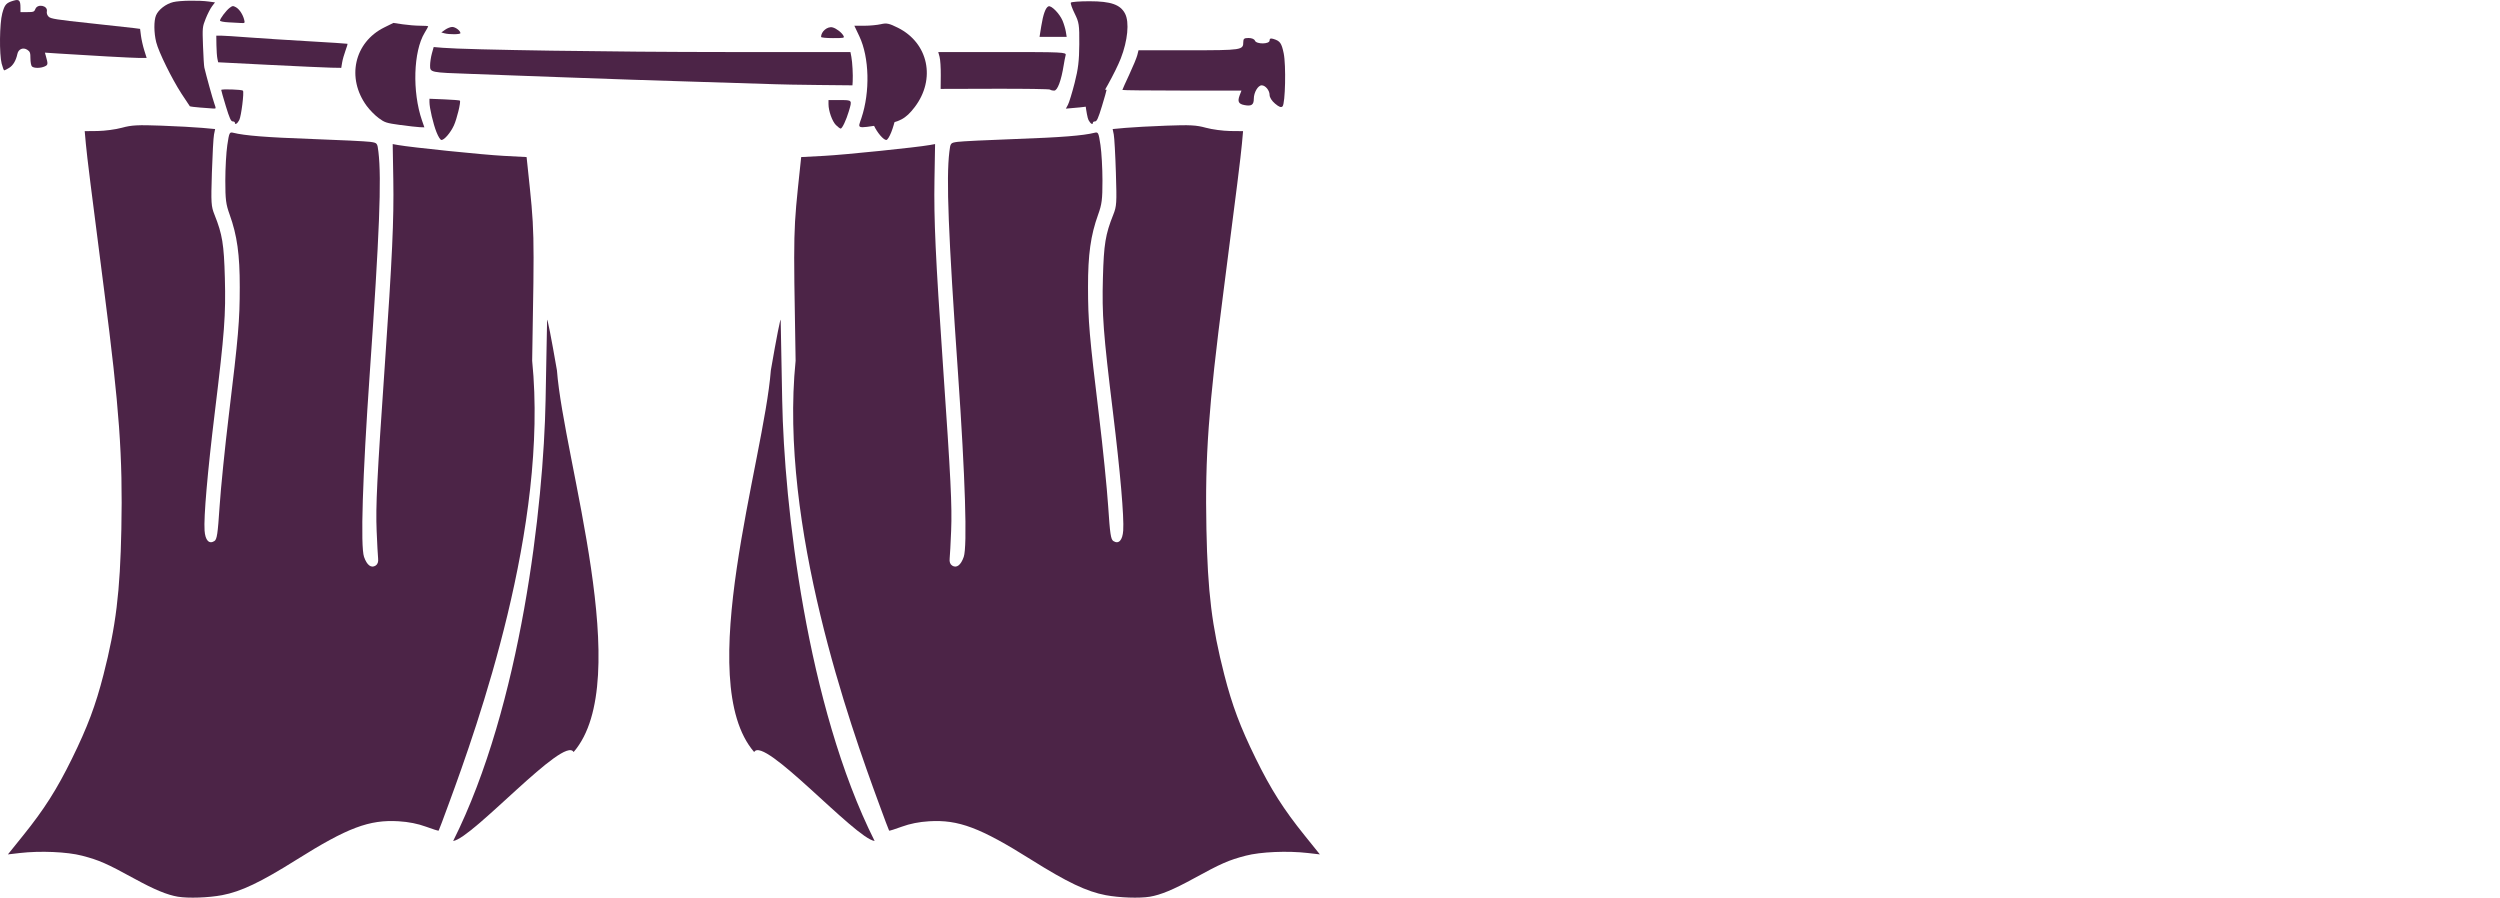
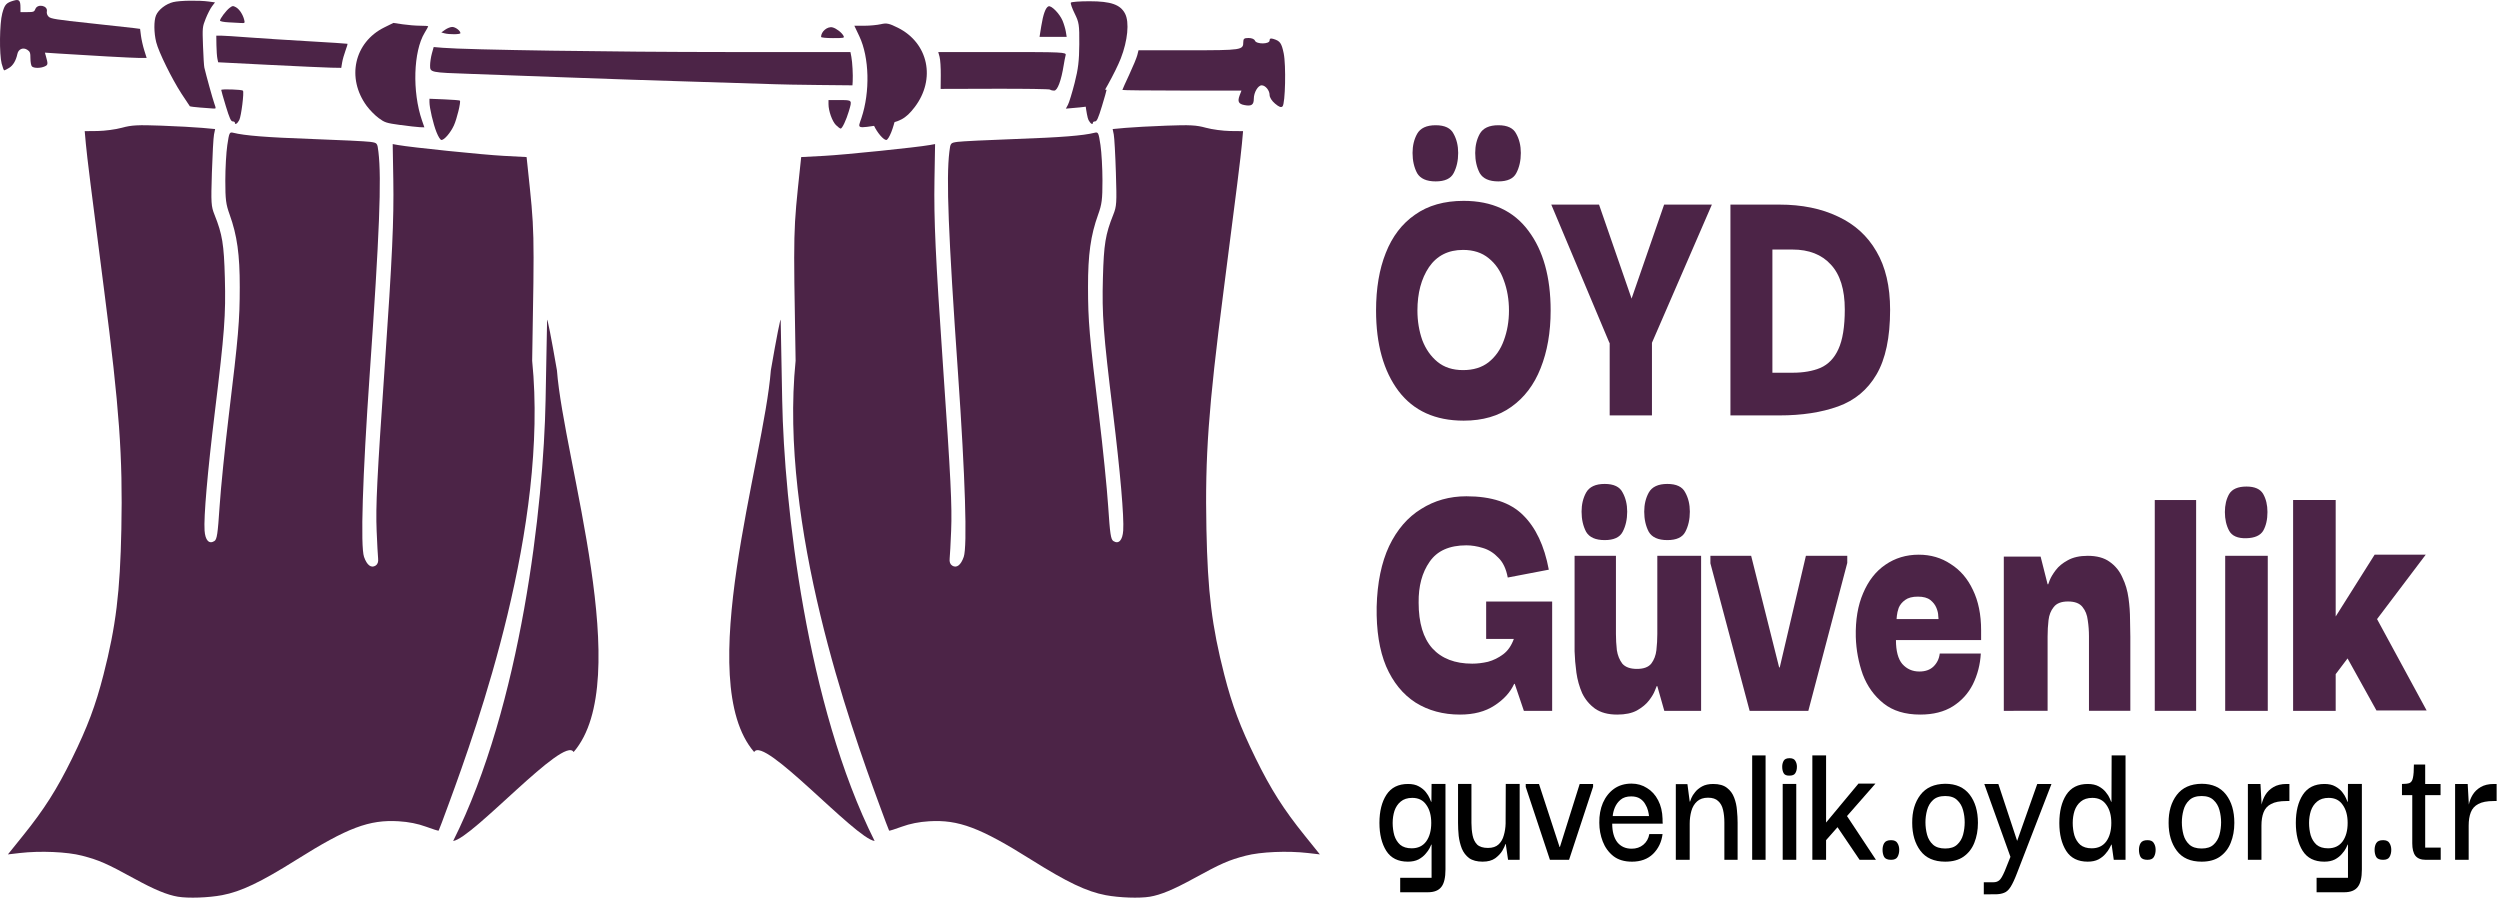
<svg xmlns="http://www.w3.org/2000/svg" width="104.419mm" height="37.494mm" viewBox="0 0 104.419 37.494" version="1.1" id="svg1406">
  <defs id="defs1400" />
  <g id="layer1" transform="translate(3.072613,-174.6876)">
    <g id="g3534" transform="matrix(0.4994313,0,0,0.4994313,176.5005,345.5549)">
      <path id="path1439" d="m -344.668,-267.13 c -0.913,-0.153 -1.967,-0.59 -3.664,-1.52 -2.308,-1.265 -2.939,-1.541 -4.356,-1.911 -1.247,-0.325 -3.504,-0.422 -5.212,-0.224 l -0.994,0.115 1.278,-1.588 c 1.76,-2.186 2.815,-3.847 4.082,-6.425 1.299,-2.643 1.975,-4.444 2.634,-7.016 1.041,-4.06 1.388,-6.893 1.494,-12.185 0.122,-6.076 -0.167,-10.091 -1.428,-19.865 -1.111,-8.61 -1.442,-11.261 -1.54,-12.335 l -0.097,-1.072 1.08,-0.011 c 0.594,-0.01 1.508,-0.129 2.032,-0.273 0.806,-0.221 1.314,-0.248 3.298,-0.175 1.29,0.048 2.829,0.131 3.421,0.185 l 1.076,0.099 -0.093,0.454 c -0.051,0.25 -0.131,1.69 -0.178,3.201 -0.079,2.56 -0.064,2.799 0.223,3.518 0.651,1.631 0.786,2.456 0.862,5.278 0.083,3.104 -0.025,4.555 -0.842,11.25 -0.61,5.003 -0.934,8.743 -0.855,9.879 0.057,0.815 0.376,1.157 0.819,0.878 0.218,-0.137 0.284,-0.578 0.439,-2.92 0.1,-1.517 0.443,-4.907 0.761,-7.533 0.814,-6.712 0.921,-7.962 0.924,-10.784 0.003,-2.727 -0.221,-4.335 -0.848,-6.073 -0.31,-0.86 -0.36,-1.252 -0.36,-2.843 0,-1.015 0.075,-2.347 0.166,-2.961 0.156,-1.048 0.186,-1.111 0.492,-1.034 0.962,0.241 2.786,0.386 6.604,0.522 2.334,0.084 4.515,0.191 4.848,0.238 0.603,0.086 0.604,0.087 0.695,0.842 0.269,2.24 0.089,6.839 -0.728,18.565 -0.601,8.634 -0.781,14.423 -0.476,15.303 0.241,0.694 0.599,0.964 0.968,0.728 0.17,-0.109 0.241,-0.307 0.21,-0.586 -0.026,-0.232 -0.081,-1.279 -0.124,-2.327 -0.084,-2.072 0.029,-4.352 0.684,-13.851 0.624,-9.046 0.766,-12.168 0.71,-15.51 l -0.051,-2.978 0.44,0.079 c 1.102,0.199 7.116,0.816 8.841,0.907 l 1.917,0.101 0.079,0.748 c 0.593,5.601 0.579,5.035 0.387,16.285 1.386,13.805 -4.574,30.523 -6.955,36.998 -0.453,1.243 -0.843,2.279 -0.866,2.302 -0.023,0.023 -0.501,-0.127 -1.063,-0.334 -0.672,-0.247 -1.452,-0.402 -2.283,-0.452 -2.457,-0.149 -4.266,0.532 -8.531,3.21 -3.011,1.891 -4.654,2.673 -6.236,2.971 -1.138,0.214 -2.825,0.273 -3.685,0.129 z" style="opacity:1;fill:#4c2447;fill-opacity:1;fill-rule:nonzero;stroke:none;stroke-width:0.526;stroke-linecap:round;stroke-linejoin:miter;stroke-miterlimit:4;stroke-dasharray:none;stroke-dashoffset:0;stroke-opacity:1" />
      <path id="path1441" d="m -321.658,-271.791 c 5.696,-11.348 7.568,-28.167 7.73,-36.852 0.065,-3.402 0.122,-6.418 0.126,-6.703 0.005,-0.302 0.348,1.447 0.824,4.198 0.578,7.529 6.556,25.941 1.394,31.919 -0.783,-1.425 -8.436,7.215 -10.074,7.438 z" style="opacity:1;fill:#4c2447;fill-opacity:1;fill-rule:nonzero;stroke:none;stroke-width:0.372;stroke-linecap:round;stroke-linejoin:miter;stroke-miterlimit:4;stroke-dasharray:none;stroke-dashoffset:0;stroke-opacity:1" />
      <path id="path1443" d="m -294.86,-335.084 c -0.524,-0.022 -3.393,-0.112 -6.376,-0.199 -2.983,-0.087 -7.93,-0.254 -10.993,-0.369 -3.063,-0.116 -6.658,-0.248 -7.988,-0.293 -3.35,-0.115 -3.371,-0.119 -3.37,-0.698 0,-0.258 0.068,-0.712 0.15,-1.008 l 0.15,-0.539 0.766,0.064 c 2.024,0.17 14.36,0.354 23.69,0.354 h 10.398 l 0.078,0.403 c 0.084,0.434 0.143,1.517 0.111,2.052 l -0.02,0.33 -2.822,-0.028 c -1.552,-0.015 -3.25,-0.046 -3.774,-0.068 z" style="opacity:1;fill:#4c2447;fill-opacity:1;fill-rule:nonzero;stroke:none;stroke-width:0.526;stroke-linecap:round;stroke-linejoin:miter;stroke-miterlimit:4;stroke-dasharray:none;stroke-dashoffset:0;stroke-opacity:1" />
      <path id="path1445" d="m -287.515,-332.251 c 0.735,-2.178 0.663,-5.071 -0.171,-6.833 l -0.419,-0.887 h 0.837 c 0.46,0 1.086,-0.061 1.391,-0.132 0.474,-0.11 0.681,-0.066 1.42,0.304 2.547,1.273 3.183,4.293 1.396,6.636 -0.753,0.987 -1.28,1.264 -2.827,1.485 -2.081,0.297 -1.937,0.348 -1.627,-0.569 z" style="opacity:1;fill:#4c2447;fill-opacity:1;fill-rule:nonzero;stroke:none;stroke-width:0.526;stroke-linecap:round;stroke-linejoin:miter;stroke-miterlimit:4;stroke-dasharray:none;stroke-dashoffset:0;stroke-opacity:1" />
      <path id="path1447" d="m -271.736,-334.631 c -0.046,-0.046 -2.124,-0.077 -4.618,-0.07 l -4.535,0.013 0.011,-1.139 c 0.006,-0.627 -0.039,-1.321 -0.1,-1.542 l -0.111,-0.403 h 5.363 c 5.036,0 5.358,0.015 5.292,0.257 -0.039,0.141 -0.112,0.52 -0.164,0.843 -0.203,1.28 -0.518,2.125 -0.792,2.125 -0.146,0 -0.302,-0.038 -0.348,-0.083 z" style="opacity:1;fill:#4c2447;fill-opacity:1;fill-rule:nonzero;stroke:none;stroke-width:0.526;stroke-linecap:round;stroke-linejoin:miter;stroke-miterlimit:4;stroke-dasharray:none;stroke-dashoffset:0;stroke-opacity:1" />
      <path id="path1449" d="m -270.24,-333.367 c 0.097,-0.181 0.347,-0.999 0.556,-1.817 0.3,-1.175 0.382,-1.859 0.39,-3.247 0.01,-1.625 -0.02,-1.819 -0.384,-2.556 -0.217,-0.439 -0.361,-0.851 -0.321,-0.916 0.04,-0.065 0.746,-0.117 1.567,-0.116 1.783,0 2.576,0.281 2.967,1.038 0.37,0.716 0.223,2.25 -0.358,3.743 -0.432,1.11 -1.709,3.419 -2.111,3.819 -0.097,0.096 -0.695,0.222 -1.329,0.278 l -1.153,0.103 z" style="opacity:1;fill:#4c2447;fill-opacity:1;fill-rule:nonzero;stroke:none;stroke-width:0.526;stroke-linecap:round;stroke-linejoin:miter;stroke-miterlimit:4;stroke-dasharray:none;stroke-dashoffset:0;stroke-opacity:1" />
      <path id="path1451" d="m -252.918,-333.453 c -0.275,-0.231 -0.461,-0.526 -0.461,-0.731 0,-0.379 -0.349,-0.804 -0.662,-0.804 -0.306,0 -0.657,0.596 -0.657,1.116 0,0.519 -0.192,0.649 -0.791,0.535 -0.49,-0.094 -0.589,-0.3 -0.391,-0.82 l 0.149,-0.392 h -4.98 c -2.739,0 -4.98,-0.024 -4.98,-0.053 0,-0.029 0.259,-0.606 0.575,-1.282 0.316,-0.676 0.62,-1.411 0.675,-1.633 l 0.1,-0.403 h 4.205 c 4.451,0 4.557,-0.016 4.557,-0.689 0,-0.278 0.078,-0.337 0.444,-0.337 0.26,0 0.479,0.091 0.529,0.22 0.121,0.315 1.226,0.306 1.226,-0.01 0,-0.171 0.085,-0.204 0.33,-0.129 0.547,0.168 0.673,0.345 0.85,1.197 0.205,0.986 0.135,4.208 -0.096,4.439 -0.118,0.118 -0.286,0.058 -0.623,-0.226 z" style="opacity:1;fill:#4c2447;fill-opacity:1;fill-rule:nonzero;stroke:none;stroke-width:0.526;stroke-linecap:round;stroke-linejoin:miter;stroke-miterlimit:4;stroke-dasharray:none;stroke-dashoffset:0;stroke-opacity:1" />
      <path id="path1453" d="m -272.476,-339.926 c 0.162,-1.013 0.368,-1.576 0.609,-1.669 0.237,-0.091 0.922,0.608 1.172,1.196 0.111,0.263 0.235,0.676 0.275,0.918 l 0.072,0.441 h -1.135 -1.135 z" style="opacity:1;fill:#4c2447;fill-opacity:1;fill-rule:nonzero;stroke:none;stroke-width:0.372;stroke-linecap:round;stroke-linejoin:miter;stroke-miterlimit:4;stroke-dasharray:none;stroke-dashoffset:0;stroke-opacity:1" />
      <path id="path1455" d="m -290.889,-339.035 c 0,-0.457 0.538,-0.904 0.96,-0.798 0.307,0.077 0.767,0.429 0.91,0.697 0.102,0.19 0.061,0.199 -0.882,0.199 -0.557,0 -0.988,-0.043 -0.988,-0.099 z" style="opacity:1;fill:#4c2447;fill-opacity:1;fill-rule:nonzero;stroke:none;stroke-width:0.372;stroke-linecap:round;stroke-linejoin:miter;stroke-miterlimit:4;stroke-dasharray:none;stroke-dashoffset:0;stroke-opacity:1" />
      <path id="path1457" d="m -289.644,-331.664 c -0.314,-0.314 -0.623,-1.181 -0.623,-1.746 v -0.344 h 0.933 c 1.068,0 1.051,-0.021 0.766,0.94 -0.216,0.728 -0.554,1.444 -0.681,1.444 -0.055,0 -0.232,-0.132 -0.394,-0.294 z" style="opacity:1;fill:#4c2447;fill-opacity:1;fill-rule:nonzero;stroke:none;stroke-width:0.372;stroke-linecap:round;stroke-linejoin:miter;stroke-miterlimit:4;stroke-dasharray:none;stroke-dashoffset:0;stroke-opacity:1" />
      <path id="path1459" d="m -326.085,-331.671 c -1.168,-0.162 -1.29,-0.201 -1.802,-0.578 -0.302,-0.222 -0.75,-0.676 -0.995,-1.009 -1.719,-2.335 -1.052,-5.328 1.464,-6.572 l 0.763,-0.377 0.786,0.117 c 0.433,0.064 1.088,0.117 1.456,0.117 0.368,0 0.669,0.022 0.669,0.05 0,0.028 -0.135,0.273 -0.3,0.544 -0.941,1.547 -1.043,4.935 -0.221,7.324 l 0.2,0.58 -0.383,-0.012 c -0.211,-0.01 -0.947,-0.09 -1.636,-0.186 z" style="opacity:1;fill:#4c2447;fill-opacity:1;fill-rule:nonzero;stroke:none;stroke-width:0.372;stroke-linecap:round;stroke-linejoin:miter;stroke-miterlimit:4;stroke-dasharray:none;stroke-dashoffset:0;stroke-opacity:1" />
      <path id="path1461" d="m -323.051,-331.07 c -0.272,-0.68 -0.589,-2.034 -0.589,-2.517 v -0.278 l 1.246,0.051 c 0.685,0.028 1.27,0.075 1.3,0.105 0.096,0.096 -0.252,1.535 -0.505,2.083 -0.275,0.598 -0.799,1.21 -1.035,1.21 -0.093,0 -0.259,-0.26 -0.417,-0.654 z" style="opacity:1;fill:#4c2447;fill-opacity:1;fill-rule:nonzero;stroke:none;stroke-width:0.372;stroke-linecap:round;stroke-linejoin:miter;stroke-miterlimit:4;stroke-dasharray:none;stroke-dashoffset:0;stroke-opacity:1" />
      <path id="path1463" d="m -322.392,-339.339 -0.255,-0.071 0.322,-0.23 c 0.177,-0.126 0.444,-0.23 0.591,-0.23 0.266,0 0.684,0.317 0.684,0.518 0,0.115 -0.943,0.123 -1.343,0.012 z" style="opacity:1;fill:#4c2447;fill-opacity:1;fill-rule:nonzero;stroke:none;stroke-width:0.372;stroke-linecap:round;stroke-linejoin:miter;stroke-miterlimit:4;stroke-dasharray:none;stroke-dashoffset:0;stroke-opacity:1" />
      <path id="path1465" d="m -337.01,-336.697 -4.3,-0.218 -0.066,-0.311 c -0.036,-0.171 -0.072,-0.672 -0.079,-1.114 l -0.012,-0.803 h 0.389 c 0.214,0 1.252,0.067 2.306,0.147 1.055,0.08 3.34,0.226 5.079,0.325 1.739,0.099 3.177,0.193 3.197,0.209 0.02,0.016 -0.056,0.277 -0.169,0.58 -0.113,0.303 -0.238,0.75 -0.278,0.992 l -0.073,0.441 -0.846,-0.015 c -0.465,-0.01 -2.781,-0.113 -5.146,-0.233 z" style="opacity:1;fill:#4c2447;fill-opacity:1;fill-rule:nonzero;stroke:none;stroke-width:0.372;stroke-linecap:round;stroke-linejoin:miter;stroke-miterlimit:4;stroke-dasharray:none;stroke-dashoffset:0;stroke-opacity:1" />
      <path id="path1467" d="m -342.784,-333.126 c -0.467,-0.036 -0.871,-0.087 -0.896,-0.114 -0.025,-0.027 -0.334,-0.491 -0.686,-1.033 -0.817,-1.256 -1.917,-3.493 -2.124,-4.316 -0.198,-0.789 -0.206,-1.799 -0.017,-2.25 0.199,-0.477 0.831,-0.964 1.44,-1.11 0.562,-0.135 2.147,-0.159 2.973,-0.046 l 0.519,0.071 -0.248,0.327 c -0.137,0.18 -0.375,0.645 -0.53,1.034 -0.275,0.689 -0.28,0.745 -0.225,2.28 0.031,0.866 0.081,1.678 0.111,1.805 0.156,0.669 0.699,2.626 0.834,3.008 0.153,0.433 0.152,0.44 -0.073,0.424 -0.126,-0.01 -0.611,-0.045 -1.079,-0.081 z" style="opacity:1;fill:#4c2447;fill-opacity:1;fill-rule:nonzero;stroke:none;stroke-width:0.372;stroke-linecap:round;stroke-linejoin:miter;stroke-miterlimit:4;stroke-dasharray:none;stroke-dashoffset:0;stroke-opacity:1" />
      <path id="path1469" d="m -359.413,-336.785 c -0.21,-0.816 -0.181,-3.372 0.048,-4.223 0.196,-0.73 0.324,-0.876 0.933,-1.058 0.476,-0.143 0.586,-0.037 0.588,0.566 l 0.003,0.389 h 0.573 c 0.515,0 0.582,-0.026 0.671,-0.259 0.177,-0.466 1.053,-0.29 0.961,0.193 -0.031,0.161 0.024,0.325 0.15,0.451 0.17,0.17 0.665,0.248 3.405,0.54 1.763,0.188 3.439,0.371 3.724,0.409 l 0.518,0.068 0.072,0.569 c 0.04,0.313 0.163,0.86 0.274,1.216 l 0.203,0.648 h -0.585 c -0.548,0 -4.43,-0.214 -6.846,-0.374 l -1.079,-0.072 0.071,0.25 c 0.202,0.714 0.196,0.774 -0.086,0.903 -0.351,0.16 -0.912,0.16 -1.071,0 -0.068,-0.068 -0.124,-0.37 -0.124,-0.671 0,-0.471 -0.036,-0.571 -0.263,-0.72 -0.347,-0.227 -0.742,-0.062 -0.828,0.346 -0.118,0.558 -0.36,0.966 -0.695,1.17 -0.186,0.113 -0.368,0.206 -0.406,0.206 -0.037,2e-4 -0.13,-0.244 -0.207,-0.544 z" style="opacity:1;fill:#4c2447;fill-opacity:1;fill-rule:nonzero;stroke:none;stroke-width:0.372;stroke-linecap:round;stroke-linejoin:miter;stroke-miterlimit:4;stroke-dasharray:none;stroke-dashoffset:0;stroke-opacity:1" />
      <path id="path1471" d="m -340.457,-340.257 c -0.394,-0.02 -0.7,-0.083 -0.7,-0.144 0,-0.166 0.516,-0.847 0.809,-1.068 0.233,-0.176 0.288,-0.181 0.524,-0.049 0.289,0.162 0.583,0.609 0.692,1.053 0.067,0.271 0.053,0.284 -0.278,0.265 -0.191,-0.011 -0.663,-0.037 -1.048,-0.057 z" style="opacity:1;fill:#4c2447;fill-opacity:1;fill-rule:nonzero;stroke:none;stroke-width:0.372;stroke-linecap:round;stroke-linejoin:miter;stroke-miterlimit:4;stroke-dasharray:none;stroke-dashoffset:0;stroke-opacity:1" />
      <path id="path1473" d="m -339.913,-331.866 c 0,-0.057 -0.083,-0.104 -0.183,-0.104 -0.144,0 -0.266,-0.27 -0.571,-1.27 -0.213,-0.698 -0.387,-1.31 -0.387,-1.36 0,-0.095 1.718,-0.04 1.816,0.058 0.111,0.111 -0.142,2.138 -0.306,2.456 -0.161,0.311 -0.369,0.435 -0.369,0.22 z" style="opacity:1;fill:#4c2447;fill-opacity:1;fill-rule:nonzero;stroke:none;stroke-width:0.372;stroke-linecap:round;stroke-linejoin:miter;stroke-miterlimit:4;stroke-dasharray:none;stroke-dashoffset:0;stroke-opacity:1" />
      <path style="opacity:1;fill:#4c2447;fill-opacity:1;fill-rule:nonzero;stroke:none;stroke-width:0.526;stroke-linecap:round;stroke-linejoin:miter;stroke-miterlimit:4;stroke-dasharray:none;stroke-dashoffset:0;stroke-opacity:1" d="m -263.4,-267.13 c 0.913,-0.153 1.967,-0.59 3.664,-1.52 2.308,-1.265 2.939,-1.541 4.356,-1.911 1.247,-0.325 3.504,-0.422 5.212,-0.224 l 0.994,0.115 -1.278,-1.588 c -1.76,-2.186 -2.815,-3.847 -4.082,-6.425 -1.299,-2.643 -1.975,-4.444 -2.634,-7.016 -1.041,-4.06 -1.388,-6.893 -1.494,-12.185 -0.122,-6.076 0.167,-10.091 1.428,-19.865 1.111,-8.61 1.442,-11.261 1.54,-12.335 l 0.097,-1.072 -1.08,-0.011 c -0.594,-0.01 -1.508,-0.129 -2.032,-0.273 -0.806,-0.221 -1.314,-0.248 -3.298,-0.175 -1.29,0.048 -2.829,0.131 -3.421,0.185 l -1.076,0.099 0.093,0.454 c 0.051,0.25 0.131,1.69 0.178,3.201 0.079,2.56 0.064,2.799 -0.223,3.518 -0.651,1.631 -0.786,2.456 -0.862,5.278 -0.083,3.104 0.025,4.555 0.842,11.25 0.61,5.003 0.934,8.743 0.855,9.879 -0.057,0.815 -0.376,1.157 -0.819,0.878 -0.218,-0.137 -0.284,-0.578 -0.439,-2.92 -0.1,-1.517 -0.443,-4.907 -0.761,-7.533 -0.814,-6.712 -0.921,-7.962 -0.924,-10.784 -0.003,-2.727 0.221,-4.335 0.848,-6.073 0.31,-0.86 0.36,-1.252 0.36,-2.843 0,-1.015 -0.075,-2.347 -0.166,-2.961 -0.156,-1.048 -0.186,-1.111 -0.492,-1.034 -0.962,0.241 -2.786,0.386 -6.604,0.522 -2.334,0.084 -4.515,0.191 -4.848,0.238 -0.603,0.086 -0.604,0.087 -0.695,0.842 -0.269,2.24 -0.089,6.839 0.728,18.565 0.601,8.634 0.781,14.423 0.476,15.303 -0.241,0.694 -0.599,0.964 -0.968,0.728 -0.17,-0.109 -0.241,-0.307 -0.21,-0.586 0.026,-0.232 0.081,-1.279 0.124,-2.327 0.084,-2.072 -0.029,-4.352 -0.684,-13.851 -0.624,-9.046 -0.766,-12.168 -0.71,-15.51 l 0.051,-2.978 -0.44,0.079 c -1.102,0.199 -7.116,0.816 -8.841,0.907 l -1.917,0.101 -0.079,0.748 c -0.593,5.601 -0.579,5.035 -0.387,16.285 -1.386,13.805 4.574,30.523 6.955,36.998 0.453,1.243 0.843,2.279 0.866,2.302 0.023,0.023 0.501,-0.127 1.063,-0.334 0.672,-0.247 1.452,-0.402 2.283,-0.452 2.457,-0.149 4.266,0.532 8.531,3.21 3.011,1.891 4.654,2.673 6.236,2.971 1.138,0.214 2.825,0.273 3.685,0.129 z" id="path1475" />
      <path style="opacity:1;fill:#4c2447;fill-opacity:1;fill-rule:nonzero;stroke:none;stroke-width:0.372;stroke-linecap:round;stroke-linejoin:miter;stroke-miterlimit:4;stroke-dasharray:none;stroke-dashoffset:0;stroke-opacity:1" d="m -286.41,-271.791 c -5.696,-11.348 -7.568,-28.167 -7.73,-36.852 -0.065,-3.402 -0.122,-6.418 -0.126,-6.703 -0.005,-0.302 -0.348,1.447 -0.824,4.198 -0.578,7.529 -6.556,25.941 -1.394,31.919 0.783,-1.425 8.436,7.215 10.074,7.438 z" id="path1477" />
      <path style="opacity:1;fill:#4c2447;fill-opacity:1;fill-rule:nonzero;stroke:none;stroke-width:0.372;stroke-linecap:round;stroke-linejoin:miter;stroke-miterlimit:4;stroke-dasharray:none;stroke-dashoffset:0;stroke-opacity:1" d="m -285.017,-331.07 c 0.272,-0.68 0.589,-2.034 0.589,-2.517 v -0.278 l -1.246,0.051 c -0.685,0.028 -1.27,0.075 -1.3,0.105 -0.096,0.096 0.252,1.535 0.505,2.083 0.275,0.598 0.799,1.21 1.035,1.21 0.093,0 0.259,-0.26 0.417,-0.654 z" id="path1479" />
      <path style="opacity:1;fill:#4c2447;fill-opacity:1;fill-rule:nonzero;stroke:none;stroke-width:0.372;stroke-linecap:round;stroke-linejoin:miter;stroke-miterlimit:4;stroke-dasharray:none;stroke-dashoffset:0;stroke-opacity:1" d="m -268.155,-331.866 c 0,-0.057 0.083,-0.104 0.183,-0.104 0.144,0 0.266,-0.27 0.571,-1.27 0.213,-0.698 0.387,-1.31 0.387,-1.36 0,-0.095 -1.718,-0.04 -1.816,0.058 -0.111,0.111 0.142,2.138 0.306,2.456 0.161,0.311 0.369,0.435 0.369,0.22 z" id="path1481" />
-       <flowRoot xml:space="preserve" id="flowRoot3048" style="font-style:normal;font-variant:normal;font-weight:normal;font-stretch:normal;font-size:27.359px;line-height:125%;font-family:'Top Secret Stamp';-inkscape-font-specification:'Top Secret Stamp';letter-spacing:0px;word-spacing:0px;fill:#000000;fill-opacity:1;stroke:#000000;stroke-width:1.06;stroke-linecap:butt;stroke-linejoin:miter;stroke-miterlimit:4;stroke-dasharray:none;stroke-opacity:1" transform="matrix(0.4997232,0,0,0.5668173,130.1034,-1274.236)">
-         <flowRegion id="flowRegion3044" style="fill:#000000;stroke:#000000;stroke-width:1.06;stroke-miterlimit:4;stroke-dasharray:none;stroke-opacity:1">
-           <rect id="rect3042" width="429.5" height="103.5" x="-749.5" y="1746.52" style="fill:#000000;stroke:#000000;stroke-width:1.06;stroke-miterlimit:4;stroke-dasharray:none;stroke-opacity:1" />
-         </flowRegion>
-         <flowPara id="flowPara3046" style="font-style:normal;font-variant:normal;font-weight:600;font-stretch:normal;font-family:'Darker Grotesque';-inkscape-font-specification:'Darker Grotesque Semi-Bold';fill:#000000;stroke:none;stroke-width:1.06;stroke-miterlimit:4;stroke-dasharray:none;stroke-opacity:1">guvenlik.oyd.org.tr</flowPara>
-       </flowRoot>
-       <flowRoot xml:space="preserve" id="flowRoot3437" style="font-style:normal;font-variant:normal;font-weight:normal;font-stretch:normal;font-size:40.817px;line-height:78.9%;font-family:'Top Secret Stamp';-inkscape-font-specification:'Top Secret Stamp';text-align:start;letter-spacing:0px;word-spacing:0px;text-anchor:start;fill:#4c2447;fill-opacity:1;stroke:none;stroke-width:2.406;stroke-linecap:butt;stroke-linejoin:miter;stroke-miterlimit:4;stroke-dasharray:none;stroke-opacity:1" transform="matrix(0.4604218,0,0,0.5668173,100.2549,-1318.515)">
-         <flowRegion id="flowRegion3433" style="line-height:78.9%;text-align:start;text-anchor:start;fill:#4c2447;fill-opacity:1;stroke:none;stroke-width:2.406;stroke-miterlimit:4;stroke-dasharray:none;stroke-opacity:1">
-           <rect id="rect3431" width="429.5" height="103.5" x="-749.5" y="1746.52" style="line-height:78.9%;text-align:start;text-anchor:start;fill:#4c2447;fill-opacity:1;stroke:none;stroke-width:2.406;stroke-miterlimit:4;stroke-dasharray:none;stroke-opacity:1" />
-         </flowRegion>
-         <flowPara id="flowPara3435" style="font-style:normal;font-variant:normal;font-weight:900;font-stretch:normal;font-size:55.245px;line-height:78.9%;font-family:'Darker Grotesque';-inkscape-font-specification:'Darker Grotesque Heavy';text-align:start;text-anchor:start;fill:#4c2447;fill-opacity:1;stroke:none;stroke-width:2.406;stroke-miterlimit:4;stroke-dasharray:none;stroke-opacity:1">ÖYD</flowPara>
-         <flowPara id="flowPara3439" style="font-style:normal;font-variant:normal;font-weight:900;font-stretch:normal;font-size:55.245px;line-height:78.9%;font-family:'Darker Grotesque';-inkscape-font-specification:'Darker Grotesque Heavy';text-align:start;text-anchor:start;fill:#4c2447;fill-opacity:1;stroke:none;stroke-width:2.406;stroke-miterlimit:4;stroke-dasharray:none;stroke-opacity:1">Güvenlik</flowPara>
-       </flowRoot>
+       <g aria-label="guvenlik.oyd.org.tr" transform="matrix(0.4997232,0,0,0.5668173,130.1034,-1274.236)" style="font-style:normal;font-variant:normal;font-weight:normal;font-stretch:normal;font-size:27.359px;line-height:125%;font-family:'Top Secret Stamp';-inkscape-font-specification:'Top Secret Stamp';letter-spacing:0px;word-spacing:0px;fill:#000000;fill-opacity:1;stroke:#000000;stroke-width:1.06;stroke-linecap:butt;stroke-linejoin:miter;stroke-miterlimit:4;stroke-dasharray:none;stroke-opacity:1" id="flowRoot3048">
+         <path d="m -745.533,1776.114 v -2.134 h 5.253 v -4.897 h -0.055 q -0.055,0.11 -0.274,0.52 -0.219,0.383 -0.684,0.848 -0.438,0.465 -1.176,0.821 -0.739,0.328 -1.778,0.328 -2.462,0 -3.611,-1.587 -1.149,-1.614 -1.149,-4.131 0,-2.572 1.176,-4.159 1.176,-1.587 3.611,-1.587 1.094,0 1.806,0.356 0.739,0.356 1.176,0.848 0.438,0.492 0.629,0.903 0.219,0.41 0.246,0.52 h 0.055 l 0.027,-2.627 h 2.326 v 12.613 q 0,1.806 -0.684,2.572 -0.684,0.793 -2.271,0.793 z m 1.915,-6.484 q 1.587,0 2.435,-1.012 0.848,-1.04 0.848,-2.736 0,-1.642 -0.821,-2.654 -0.793,-1.04 -2.353,-1.04 -1.204,0 -1.943,0.547 -0.711,0.52 -1.04,1.368 -0.301,0.848 -0.301,1.778 0,0.958 0.274,1.833 0.301,0.848 0.985,1.395 0.711,0.52 1.915,0.52 z" style="font-style:normal;font-variant:normal;font-weight:600;font-stretch:normal;font-family:'Darker Grotesque';-inkscape-font-specification:'Darker Grotesque Semi-Bold';fill:#000000;stroke:none;stroke-width:1.06;stroke-miterlimit:4;stroke-dasharray:none;stroke-opacity:1" id="path5690" />
+         <path d="m -731.721,1771.6 q -1.423,0 -2.271,-0.52 -0.821,-0.547 -1.231,-1.423 -0.383,-0.875 -0.52,-1.861 -0.109,-0.985 -0.109,-1.915 v -5.745 h 2.243 v 5.745 q 0,0.985 0.192,1.833 0.192,0.848 0.766,1.368 0.602,0.492 1.806,0.492 1.149,0 1.778,-0.52 0.629,-0.52 0.875,-1.341 0.274,-0.821 0.301,-1.724 l 0.027,-5.855 h 2.326 v 11.19 h -1.943 l -0.383,-2.325 h -0.055 q -0.109,0.356 -0.52,0.985 -0.41,0.602 -1.204,1.122 -0.793,0.492 -2.079,0.492 z" style="font-style:normal;font-variant:normal;font-weight:600;font-stretch:normal;font-family:'Darker Grotesque';-inkscape-font-specification:'Darker Grotesque Semi-Bold';fill:#000000;stroke:none;stroke-width:1.06;stroke-miterlimit:4;stroke-dasharray:none;stroke-opacity:1" id="path5692" />
+         <path d="m -715.493,1760.137 h 2.243 v 0.41 l -4.022,10.78 h -3.201 l -4.049,-10.752 v -0.438 h 2.216 l 3.447,9.302 h 0.055 z" style="font-style:normal;font-variant:normal;font-weight:600;font-stretch:normal;font-family:'Darker Grotesque';-inkscape-font-specification:'Darker Grotesque Semi-Bold';fill:#000000;stroke:none;stroke-width:1.06;stroke-miterlimit:4;stroke-dasharray:none;stroke-opacity:1" id="path5694" />
+         <path d="m -706.766,1771.6 q -1.888,0 -3.092,-0.821 -1.204,-0.848 -1.778,-2.161 -0.575,-1.313 -0.575,-2.763 -0.027,-1.614 0.602,-2.927 0.657,-1.313 1.86,-2.079 1.231,-0.766 2.927,-0.766 1.45,0 2.599,0.657 1.176,0.629 1.86,1.806 0.684,1.149 0.739,2.736 0,0.082 0,0.328 0.027,0.219 0.027,0.383 h -8.454 q 0,1.751 0.848,2.736 0.875,0.958 2.408,0.958 1.149,0 1.943,-0.575 0.821,-0.602 1.012,-1.587 h 2.216 q -0.246,1.751 -1.587,2.928 -1.341,1.149 -3.557,1.149 z m -3.201,-6.73 h 6.074 q -0.027,-0.301 -0.164,-0.793 -0.137,-0.492 -0.465,-0.958 -0.301,-0.492 -0.875,-0.821 -0.575,-0.328 -1.477,-0.328 -1.122,0 -1.778,0.492 -0.629,0.465 -0.958,1.149 -0.301,0.657 -0.356,1.258 z" style="font-style:normal;font-variant:normal;font-weight:600;font-stretch:normal;font-family:'Darker Grotesque';-inkscape-font-specification:'Darker Grotesque Semi-Bold';fill:#000000;stroke:none;stroke-width:1.06;stroke-miterlimit:4;stroke-dasharray:none;stroke-opacity:1" id="path5696" />
+         <path d="m -699.406,1771.327 v -11.163 h 1.943 l 0.383,2.572 h 0.055 q 0.027,-0.11 0.219,-0.52 0.192,-0.41 0.629,-0.875 0.438,-0.492 1.176,-0.848 0.739,-0.356 1.86,-0.356 1.477,0 2.298,0.575 0.821,0.547 1.204,1.45 0.383,0.875 0.465,1.86 0.109,0.985 0.109,1.833 v 5.472 h -2.216 v -5.499 q 0,-1.04 -0.219,-1.861 -0.219,-0.848 -0.821,-1.313 -0.575,-0.492 -1.696,-0.492 -1.149,0 -1.833,0.547 -0.684,0.547 -0.958,1.423 -0.274,0.875 -0.274,1.86 v 5.335 z" style="font-style:normal;font-variant:normal;font-weight:600;font-stretch:normal;font-family:'Darker Grotesque';-inkscape-font-specification:'Darker Grotesque Semi-Bold';fill:#000000;stroke:none;stroke-width:1.06;stroke-miterlimit:4;stroke-dasharray:none;stroke-opacity:1" id="path5698" />
+         <path d="m -686.627,1771.327 v -15.403 h 2.243 v 15.403 z" style="font-style:normal;font-variant:normal;font-weight:600;font-stretch:normal;font-family:'Darker Grotesque';-inkscape-font-specification:'Darker Grotesque Semi-Bold';fill:#000000;stroke:none;stroke-width:1.06;stroke-miterlimit:4;stroke-dasharray:none;stroke-opacity:1" id="path5700" />
+         <path d="m -680.371,1758.905 q -0.739,0.027 -0.985,-0.356 -0.246,-0.383 -0.246,-0.958 0,-0.492 0.246,-0.875 0.246,-0.383 0.985,-0.383 0.711,0 0.958,0.383 0.274,0.383 0.274,0.875 0,0.575 -0.274,0.958 -0.246,0.356 -0.958,0.356 z m -1.149,12.421 v -11.19 h 2.271 v 11.19 z" style="font-style:normal;font-variant:normal;font-weight:600;font-stretch:normal;font-family:'Darker Grotesque';-inkscape-font-specification:'Darker Grotesque Semi-Bold';fill:#000000;stroke:none;stroke-width:1.06;stroke-miterlimit:4;stroke-dasharray:none;stroke-opacity:1" id="path5702" />
+         <path d="m -674.259,1771.327 h -2.298 v -15.403 h 2.298 v 9.904 l 5.417,-5.745 h 2.845 l -4.761,4.788 4.843,6.457 h -2.736 l -3.694,-4.815 -1.915,1.915 z" style="font-style:normal;font-variant:normal;font-weight:600;font-stretch:normal;font-family:'Darker Grotesque';-inkscape-font-specification:'Darker Grotesque Semi-Bold';fill:#000000;stroke:none;stroke-width:1.06;stroke-miterlimit:4;stroke-dasharray:none;stroke-opacity:1" id="path5704" />
+         <path d="m -663.385,1771.327 q -0.848,0 -1.149,-0.41 -0.274,-0.438 -0.274,-1.067 0,-0.575 0.274,-0.985 0.301,-0.438 1.149,-0.438 0.793,0 1.067,0.438 0.301,0.41 0.301,0.985 0,0.629 -0.301,1.067 -0.274,0.41 -1.067,0.41 z" style="font-style:normal;font-variant:normal;font-weight:600;font-stretch:normal;font-family:'Darker Grotesque';-inkscape-font-specification:'Darker Grotesque Semi-Bold';fill:#000000;stroke:none;stroke-width:1.06;stroke-miterlimit:4;stroke-dasharray:none;stroke-opacity:1" id="path5706" />
+         <path d="m -654.318,1771.6 q -2.791,0 -4.159,-1.614 -1.368,-1.614 -1.368,-4.104 -0.027,-2.517 1.368,-4.131 1.395,-1.614 4.159,-1.642 2.681,0 4.077,1.587 1.395,1.587 1.395,4.186 0,1.614 -0.602,2.927 -0.575,1.286 -1.806,2.052 -1.204,0.739 -3.064,0.739 z m 0,-1.942 q 1.313,0 1.997,-0.575 0.711,-0.575 0.985,-1.45 0.274,-0.903 0.274,-1.833 0,-0.93 -0.274,-1.806 -0.274,-0.903 -0.985,-1.477 -0.684,-0.602 -1.997,-0.602 -1.341,0 -2.052,0.602 -0.711,0.575 -0.985,1.477 -0.274,0.875 -0.274,1.806 0,0.93 0.274,1.833 0.274,0.875 0.985,1.45 0.711,0.575 2.052,0.575 z" style="font-style:normal;font-variant:normal;font-weight:600;font-stretch:normal;font-family:'Darker Grotesque';-inkscape-font-specification:'Darker Grotesque Semi-Bold';fill:#000000;stroke:none;stroke-width:1.06;stroke-miterlimit:4;stroke-dasharray:none;stroke-opacity:1" id="path5708" />
+         <path d="m -647.865,1776.416 v -1.778 h 1.614 q 0.575,0 0.958,-0.274 0.383,-0.246 0.93,-1.368 l 0.958,-2.107 -4.378,-10.752 h 2.353 l 3.146,8.399 3.365,-8.399 h 2.38 l -5.745,13.105 q -0.602,1.395 -1.094,2.079 -0.492,0.684 -1.094,0.875 -0.602,0.219 -1.505,0.219 z" style="font-style:normal;font-variant:normal;font-weight:600;font-stretch:normal;font-family:'Darker Grotesque';-inkscape-font-specification:'Darker Grotesque Semi-Bold';fill:#000000;stroke:none;stroke-width:1.06;stroke-miterlimit:4;stroke-dasharray:none;stroke-opacity:1" id="path5710" />
+         <path d="m -630.464,1771.6 q -2.462,0 -3.611,-1.587 -1.149,-1.614 -1.149,-4.104 0,-2.572 1.149,-4.159 1.176,-1.614 3.611,-1.614 1.094,0 1.833,0.356 0.739,0.356 1.176,0.848 0.465,0.492 0.657,0.903 0.219,0.41 0.246,0.52 h 0.055 l 0.027,-6.84 h 2.326 v 15.403 h -1.97 l -0.356,-2.244 h -0.055 q -0.055,0.11 -0.301,0.52 -0.219,0.383 -0.684,0.848 -0.438,0.465 -1.176,0.821 -0.739,0.328 -1.778,0.328 z m 0.657,-1.97 q 1.587,0 2.435,-1.012 0.848,-1.04 0.848,-2.736 0,-1.642 -0.821,-2.654 -0.793,-1.04 -2.353,-1.04 -1.204,0 -1.943,0.547 -0.711,0.52 -1.04,1.368 -0.301,0.848 -0.301,1.778 0,0.958 0.274,1.833 0.301,0.848 0.985,1.395 0.711,0.52 1.915,0.52 z" style="font-style:normal;font-variant:normal;font-weight:600;font-stretch:normal;font-family:'Darker Grotesque';-inkscape-font-specification:'Darker Grotesque Semi-Bold';fill:#000000;stroke:none;stroke-width:1.06;stroke-miterlimit:4;stroke-dasharray:none;stroke-opacity:1" id="path5712" />
+         <path d="m -620.476,1771.327 q -0.848,0 -1.149,-0.41 -0.274,-0.438 -0.274,-1.067 0,-0.575 0.274,-0.985 0.301,-0.438 1.149,-0.438 0.793,0 1.067,0.438 0.301,0.41 0.301,0.985 0,0.629 -0.301,1.067 -0.274,0.41 -1.067,0.41 z" style="font-style:normal;font-variant:normal;font-weight:600;font-stretch:normal;font-family:'Darker Grotesque';-inkscape-font-specification:'Darker Grotesque Semi-Bold';fill:#000000;stroke:none;stroke-width:1.06;stroke-miterlimit:4;stroke-dasharray:none;stroke-opacity:1" id="path5714" />
+         <path d="m -611.408,1771.6 q -2.791,0 -4.159,-1.614 -1.368,-1.614 -1.368,-4.104 -0.027,-2.517 1.368,-4.131 1.395,-1.614 4.159,-1.642 2.681,0 4.077,1.587 1.395,1.587 1.395,4.186 0,1.614 -0.602,2.927 -0.575,1.286 -1.806,2.052 -1.204,0.739 -3.064,0.739 z m 0,-1.942 q 1.313,0 1.997,-0.575 0.711,-0.575 0.985,-1.45 0.274,-0.903 0.274,-1.833 0,-0.93 -0.274,-1.806 -0.274,-0.903 -0.985,-1.477 -0.684,-0.602 -1.997,-0.602 -1.341,0 -2.052,0.602 -0.711,0.575 -0.985,1.477 -0.274,0.875 -0.274,1.806 0,0.93 0.274,1.833 0.274,0.875 0.985,1.45 0.711,0.575 2.052,0.575 z" style="font-style:normal;font-variant:normal;font-weight:600;font-stretch:normal;font-family:'Darker Grotesque';-inkscape-font-specification:'Darker Grotesque Semi-Bold';fill:#000000;stroke:none;stroke-width:1.06;stroke-miterlimit:4;stroke-dasharray:none;stroke-opacity:1" id="path5716" />
+         <path d="m -603.67,1771.327 v -11.19 h 2.107 l 0.192,3.037 q 0.164,-0.739 0.629,-1.423 0.492,-0.711 1.341,-1.149 0.875,-0.465 2.216,-0.465 h 0.465 v 2.517 h -0.492 q -1.669,0 -2.572,0.438 -0.903,0.41 -1.259,1.231 -0.356,0.793 -0.356,1.97 v 5.034 z" style="font-style:normal;font-variant:normal;font-weight:600;font-stretch:normal;font-family:'Darker Grotesque';-inkscape-font-specification:'Darker Grotesque Semi-Bold';fill:#000000;stroke:none;stroke-width:1.06;stroke-miterlimit:4;stroke-dasharray:none;stroke-opacity:1" id="path5718" />
+         <path d="m -592.171,1776.114 v -2.134 h 5.253 v -4.897 h -0.055 q -0.055,0.11 -0.274,0.52 -0.219,0.383 -0.684,0.848 -0.438,0.465 -1.176,0.821 -0.739,0.328 -1.778,0.328 -2.462,0 -3.611,-1.587 -1.149,-1.614 -1.149,-4.131 0,-2.572 1.176,-4.159 1.176,-1.587 3.611,-1.587 1.094,0 1.806,0.356 0.739,0.356 1.176,0.848 0.438,0.492 0.629,0.903 0.219,0.41 0.246,0.52 h 0.055 l 0.027,-2.627 h 2.326 v 12.613 q 0,1.806 -0.684,2.572 -0.684,0.793 -2.271,0.793 z m 1.915,-6.484 q 1.587,0 2.435,-1.012 0.848,-1.04 0.848,-2.736 0,-1.642 -0.821,-2.654 -0.793,-1.04 -2.353,-1.04 -1.204,0 -1.943,0.547 -0.711,0.52 -1.04,1.368 -0.301,0.848 -0.301,1.778 0,0.958 0.274,1.833 0.301,0.848 0.985,1.395 0.711,0.52 1.915,0.52 z" style="font-style:normal;font-variant:normal;font-weight:600;font-stretch:normal;font-family:'Darker Grotesque';-inkscape-font-specification:'Darker Grotesque Semi-Bold';fill:#000000;stroke:none;stroke-width:1.06;stroke-miterlimit:4;stroke-dasharray:none;stroke-opacity:1" id="path5720" />
+         <path d="m -581.04,1771.327 q -0.848,0 -1.149,-0.41 -0.274,-0.438 -0.274,-1.067 0,-0.575 0.274,-0.985 0.301,-0.438 1.149,-0.438 0.793,0 1.067,0.438 0.301,0.41 0.301,0.985 0,0.629 -0.301,1.067 -0.274,0.41 -1.067,0.41 z" style="font-style:normal;font-variant:normal;font-weight:600;font-stretch:normal;font-family:'Darker Grotesque';-inkscape-font-specification:'Darker Grotesque Semi-Bold';fill:#000000;stroke:none;stroke-width:1.06;stroke-miterlimit:4;stroke-dasharray:none;stroke-opacity:1" id="path5722" />
+         <path d="m -573.915,1771.327 q -1.176,0 -1.724,-0.602 -0.52,-0.602 -0.52,-1.833 v -7.113 h -1.724 v -1.642 q 0.848,0 1.259,-0.137 0.438,-0.164 0.575,-0.766 0.164,-0.629 0.164,-1.97 h 1.888 v 2.873 h 2.572 v 1.642 h -2.572 v 7.743 h 2.599 v 1.806 z" style="font-style:normal;font-variant:normal;font-weight:600;font-stretch:normal;font-family:'Darker Grotesque';-inkscape-font-specification:'Darker Grotesque Semi-Bold';fill:#000000;stroke:none;stroke-width:1.06;stroke-miterlimit:4;stroke-dasharray:none;stroke-opacity:1" id="path5724" />
+         <path d="m -568.99,1771.327 v -11.19 h 2.107 l 0.192,3.037 q 0.164,-0.739 0.629,-1.423 0.492,-0.711 1.341,-1.149 0.875,-0.465 2.216,-0.465 h 0.465 v 2.517 h -0.492 q -1.669,0 -2.572,0.438 -0.903,0.41 -1.259,1.231 -0.356,0.793 -0.356,1.97 v 5.034 z" style="font-style:normal;font-variant:normal;font-weight:600;font-stretch:normal;font-family:'Darker Grotesque';-inkscape-font-specification:'Darker Grotesque Semi-Bold';fill:#000000;stroke:none;stroke-width:1.06;stroke-miterlimit:4;stroke-dasharray:none;stroke-opacity:1" id="path5726" />
+       </g>
+       <g aria-label="ÖYD Güvenlik" transform="matrix(0.4604218,0,0,0.5668173,100.2549,-1318.515)" style="font-style:normal;font-variant:normal;font-weight:normal;font-stretch:normal;font-size:40.817px;line-height:78.9%;font-family:'Top Secret Stamp';-inkscape-font-specification:'Top Secret Stamp';text-align:start;letter-spacing:0px;word-spacing:0px;text-anchor:start;fill:#4c2447;fill-opacity:1;stroke:none;stroke-width:2.406;stroke-linecap:butt;stroke-linejoin:miter;stroke-miterlimit:4;stroke-dasharray:none;stroke-opacity:1" id="flowRoot3437">
+         <path d="m -732.816,1784.65 q -7.734,0 -11.822,-4.364 -4.088,-4.42 -4.088,-11.878 0,-4.917 1.768,-8.508 1.768,-3.646 5.304,-5.635 3.536,-2.044 8.839,-2.044 7.734,0 11.767,4.42 4.033,4.364 4.033,11.767 0,4.806 -1.823,8.508 -1.768,3.646 -5.304,5.69 -3.48,2.044 -8.673,2.044 z m -0.11,-7.458 q 2.817,0 4.641,-1.16 1.878,-1.215 2.762,-3.204 0.939,-2.044 0.939,-4.42 0,-2.431 -0.939,-4.475 -0.884,-2.044 -2.762,-3.259 -1.823,-1.215 -4.641,-1.215 -4.033,0 -6.187,2.541 -2.099,2.541 -2.099,6.408 0,2.32 0.884,4.364 0.939,1.989 2.762,3.204 1.823,1.215 4.641,1.215 z m -4.972,-27.843 q -2.486,0 -3.37,-1.215 -0.829,-1.271 -0.829,-2.983 0,-1.602 0.829,-2.817 0.884,-1.271 3.37,-1.271 2.486,0 3.259,1.271 0.829,1.215 0.829,2.817 0,1.713 -0.829,2.983 -0.773,1.215 -3.259,1.215 z m 11.38,0 q -2.486,0 -3.37,-1.215 -0.829,-1.271 -0.829,-2.983 0,-1.602 0.829,-2.817 0.884,-1.271 3.37,-1.271 2.486,0 3.259,1.271 0.829,1.215 0.829,2.817 0,1.713 -0.829,2.983 -0.773,1.215 -3.259,1.215 z" style="font-style:normal;font-variant:normal;font-weight:900;font-stretch:normal;font-size:55.245px;line-height:78.9%;font-family:'Darker Grotesque';-inkscape-font-specification:'Darker Grotesque Heavy';text-align:start;text-anchor:start;fill:#4c2447;fill-opacity:1;stroke:none;stroke-width:2.406;stroke-miterlimit:4;stroke-dasharray:none;stroke-opacity:1" id="path5729" />
+         <path d="m -706.291,1783.877 v -10.717 h -0.055 l -10.552,-20.385 h 8.673 l 5.911,13.866 5.911,-13.866 h 8.673 l -10.883,20.385 v 10.717 z" style="font-style:normal;font-variant:normal;font-weight:900;font-stretch:normal;font-size:55.245px;line-height:78.9%;font-family:'Darker Grotesque';-inkscape-font-specification:'Darker Grotesque Heavy';text-align:start;text-anchor:start;fill:#4c2447;fill-opacity:1;stroke:none;stroke-width:2.406;stroke-miterlimit:4;stroke-dasharray:none;stroke-opacity:1" id="path5731" />
+         <path d="m -655.355,1768.298 q 0,6.132 -2.486,9.557 -2.431,3.37 -6.961,4.696 -4.53,1.326 -10.662,1.326 h -8.894 v -31.103 h 8.894 q 6.132,0 10.662,1.768 4.53,1.713 6.961,5.138 2.486,3.425 2.486,8.618 z m -21.38,9.281 h 3.646 q 2.983,0 5.083,-0.718 2.155,-0.773 3.259,-2.762 1.16,-2.044 1.16,-5.856 0,-4.42 -2.541,-6.629 -2.486,-2.21 -6.961,-2.21 h -3.646 z" style="font-style:normal;font-variant:normal;font-weight:900;font-stretch:normal;font-size:55.245px;line-height:78.9%;font-family:'Darker Grotesque';-inkscape-font-specification:'Darker Grotesque Heavy';text-align:start;text-anchor:start;fill:#4c2447;fill-opacity:1;stroke:none;stroke-width:2.406;stroke-miterlimit:4;stroke-dasharray:none;stroke-opacity:1" id="path5733" />
+         <path d="m -733.479,1828.017 q -4.585,0 -8.066,-1.768 -3.48,-1.823 -5.359,-5.359 -1.823,-3.536 -1.713,-8.784 0.166,-5.303 2.265,-8.95 2.155,-3.646 5.801,-5.469 3.646,-1.878 8.231,-1.878 6.85,0 10.276,2.762 3.48,2.762 4.696,8.066 l -7.458,1.16 q -0.442,-1.934 -1.713,-2.928 -1.215,-1.05 -2.817,-1.436 -1.547,-0.387 -2.983,-0.387 -4.641,0 -6.685,2.431 -2.044,2.376 -1.989,6.022 0,4.475 2.486,6.74 2.541,2.265 7.237,2.265 1.381,0 2.873,-0.276 1.492,-0.332 2.762,-1.105 1.271,-0.773 1.934,-2.265 h -5.027 v -5.524 h 11.988 v 16.131 h -5.138 l -1.657,-3.978 h -0.11 q -1.05,1.878 -3.591,3.204 -2.486,1.326 -6.243,1.326 z" style="font-style:normal;font-variant:normal;font-weight:900;font-stretch:normal;font-size:55.245px;line-height:78.9%;font-family:'Darker Grotesque';-inkscape-font-specification:'Darker Grotesque Heavy';text-align:start;text-anchor:start;fill:#4c2447;fill-opacity:1;stroke:none;stroke-width:2.406;stroke-miterlimit:4;stroke-dasharray:none;stroke-opacity:1" id="path5735" />
+         <path d="m -704.933,1828.017 q -2.486,0 -4.033,-0.884 -1.492,-0.884 -2.32,-2.265 -0.773,-1.436 -1.05,-3.038 -0.276,-1.657 -0.331,-3.149 0,-1.547 0,-2.596 v -11.491 h 7.513 v 11.546 q 0,1.16 0.166,2.376 0.221,1.16 0.994,1.989 0.829,0.773 2.652,0.773 1.823,0 2.597,-0.773 0.773,-0.829 0.939,-1.989 0.166,-1.215 0.166,-2.376 v -11.546 h 7.955 v 22.871 H -696.37 l -1.271,-3.646 h -0.11 q 0,0 -0.331,0.663 -0.276,0.608 -1.05,1.436 -0.773,0.829 -2.21,1.492 -1.381,0.608 -3.591,0.608 z m -2.265,-25.744 q -2.486,0 -3.37,-1.215 -0.829,-1.271 -0.829,-2.983 0,-1.602 0.829,-2.817 0.884,-1.271 3.37,-1.271 2.486,0 3.259,1.271 0.829,1.215 0.829,2.817 0,1.713 -0.829,2.983 -0.773,1.215 -3.259,1.215 z m 11.38,0 q -2.486,0 -3.37,-1.215 -0.829,-1.271 -0.829,-2.983 0,-1.602 0.829,-2.817 0.884,-1.271 3.37,-1.271 2.486,0 3.259,1.271 0.829,1.215 0.829,2.817 0,1.713 -0.829,2.983 -0.773,1.215 -3.259,1.215 z" style="font-style:normal;font-variant:normal;font-weight:900;font-stretch:normal;font-size:55.245px;line-height:78.9%;font-family:'Darker Grotesque';-inkscape-font-specification:'Darker Grotesque Heavy';text-align:start;text-anchor:start;fill:#4c2447;fill-opacity:1;stroke:none;stroke-width:2.406;stroke-miterlimit:4;stroke-dasharray:none;stroke-opacity:1" id="path5737" />
+         <path d="m -670.65,1804.593 h 7.513 v 1.05 l -7.071,21.822 h -10.662 l -7.127,-21.766 v -1.105 h 7.403 l 5.083,16.463 h 0.11 z" style="font-style:normal;font-variant:normal;font-weight:900;font-stretch:normal;font-size:55.245px;line-height:78.9%;font-family:'Darker Grotesque';-inkscape-font-specification:'Darker Grotesque Heavy';text-align:start;text-anchor:start;fill:#4c2447;fill-opacity:1;stroke:none;stroke-width:2.406;stroke-miterlimit:4;stroke-dasharray:none;stroke-opacity:1" id="path5739" />
+         <path d="m -649.874,1828.017 q -4.143,0 -6.685,-1.657 -2.541,-1.657 -3.757,-4.254 -1.16,-2.652 -1.271,-5.524 -0.11,-3.757 1.326,-6.464 1.436,-2.762 4.033,-4.199 2.652,-1.492 6.077,-1.492 3.259,0 5.801,1.381 2.597,1.326 4.033,3.812 1.492,2.486 1.492,5.966 v 1.436 h -15.469 q 0,2.431 1.16,3.536 1.215,1.105 3.094,1.105 1.602,0 2.541,-0.718 0.994,-0.773 1.16,-1.933 h 7.458 q -0.166,2.431 -1.436,4.53 -1.271,2.044 -3.646,3.259 -2.376,1.215 -5.911,1.215 z m -4.309,-14.088 h 7.624 q 0,0 -0.055,-0.497 0,-0.497 -0.331,-1.16 -0.331,-0.663 -1.105,-1.16 -0.773,-0.497 -2.265,-0.497 -1.492,0 -2.32,0.497 -0.829,0.497 -1.16,1.16 -0.276,0.663 -0.331,1.16 -0.055,0.497 -0.055,0.497 z" style="font-style:normal;font-variant:normal;font-weight:900;font-stretch:normal;font-size:55.245px;line-height:78.9%;font-family:'Darker Grotesque';-inkscape-font-specification:'Darker Grotesque Heavy';text-align:start;text-anchor:start;fill:#4c2447;fill-opacity:1;stroke:none;stroke-width:2.406;stroke-miterlimit:4;stroke-dasharray:none;stroke-opacity:1" id="path5741" />
+         <path d="m -634.703,1827.465 v -22.761 h 6.685 l 1.271,4.088 h 0.11 q 0,0 0.276,-0.608 0.331,-0.663 1.105,-1.492 0.773,-0.829 2.155,-1.436 1.436,-0.663 3.646,-0.663 2.486,0 3.978,0.884 1.547,0.884 2.32,2.32 0.829,1.381 1.105,3.038 0.276,1.602 0.276,3.149 0.055,1.492 0.055,2.541 v 10.938 h -7.513 v -10.994 q 0,-1.215 -0.221,-2.376 -0.166,-1.16 -0.939,-1.934 -0.773,-0.829 -2.652,-0.829 -1.823,0 -2.597,0.829 -0.773,0.773 -0.939,1.934 -0.166,1.16 -0.166,2.376 v 10.994 z" style="font-style:normal;font-variant:normal;font-weight:900;font-stretch:normal;font-size:55.245px;line-height:78.9%;font-family:'Darker Grotesque';-inkscape-font-specification:'Darker Grotesque Heavy';text-align:start;text-anchor:start;fill:#4c2447;fill-opacity:1;stroke:none;stroke-width:2.406;stroke-miterlimit:4;stroke-dasharray:none;stroke-opacity:1" id="path5743" />
+         <path d="m -607.283,1827.465 v -31.103 h 7.513 v 31.103 z" style="font-style:normal;font-variant:normal;font-weight:900;font-stretch:normal;font-size:55.245px;line-height:78.9%;font-family:'Darker Grotesque';-inkscape-font-specification:'Darker Grotesque Heavy';text-align:start;text-anchor:start;fill:#4c2447;fill-opacity:1;stroke:none;stroke-width:2.406;stroke-miterlimit:4;stroke-dasharray:none;stroke-opacity:1" id="path5745" />
+         <path d="m -590.624,1801.997 q -2.376,0.055 -3.149,-1.105 -0.773,-1.16 -0.773,-2.762 0,-1.547 0.773,-2.652 0.829,-1.105 3.149,-1.105 2.265,0 3.038,1.105 0.773,1.105 0.773,2.652 0,1.657 -0.773,2.762 -0.773,1.05 -3.038,1.105 z m -3.867,25.468 v -22.871 h 7.734 v 22.871 z" style="font-style:normal;font-variant:normal;font-weight:900;font-stretch:normal;font-size:55.245px;line-height:78.9%;font-family:'Darker Grotesque';-inkscape-font-specification:'Darker Grotesque Heavy';text-align:start;text-anchor:start;fill:#4c2447;fill-opacity:1;stroke:none;stroke-width:2.406;stroke-miterlimit:4;stroke-dasharray:none;stroke-opacity:1" id="path5747" />
+         <path d="m -574.421,1827.465 h -7.734 v -31.103 h 7.734 v 17.181 l 7.071,-9.115 h 9.281 l -8.839,9.502 9.005,13.48 h -9.115 l -5.248,-7.679 -2.155,2.32 z" style="font-style:normal;font-variant:normal;font-weight:900;font-stretch:normal;font-size:55.245px;line-height:78.9%;font-family:'Darker Grotesque';-inkscape-font-specification:'Darker Grotesque Heavy';text-align:start;text-anchor:start;fill:#4c2447;fill-opacity:1;stroke:none;stroke-width:2.406;stroke-miterlimit:4;stroke-dasharray:none;stroke-opacity:1" id="path5749" />
+       </g>
    </g>
  </g>
</svg>
